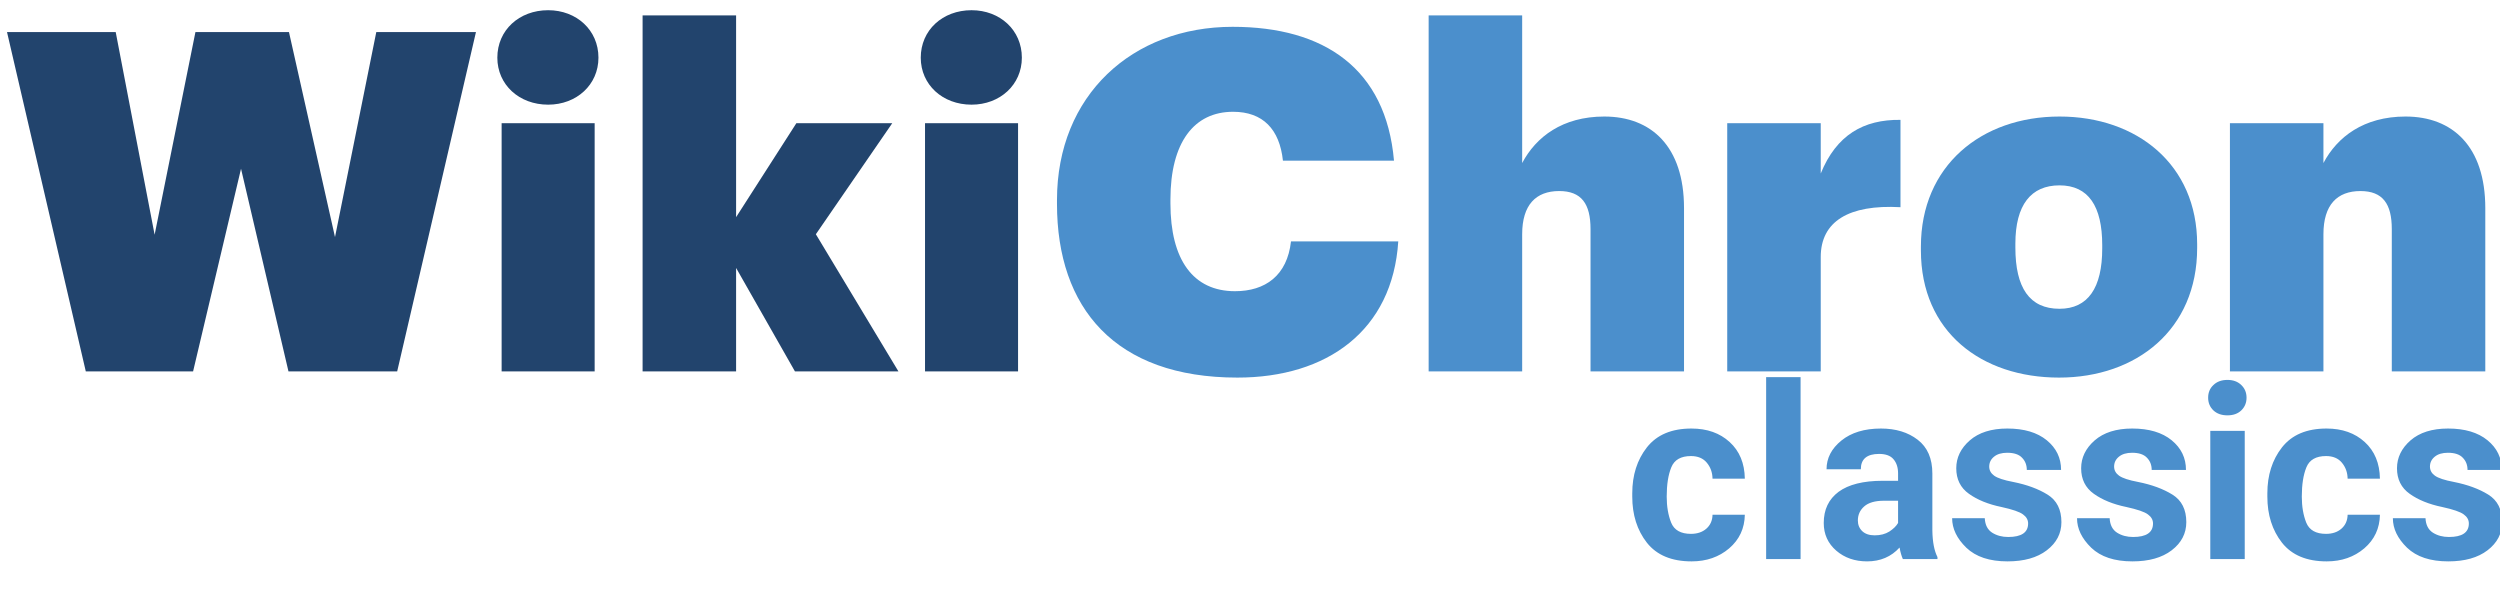
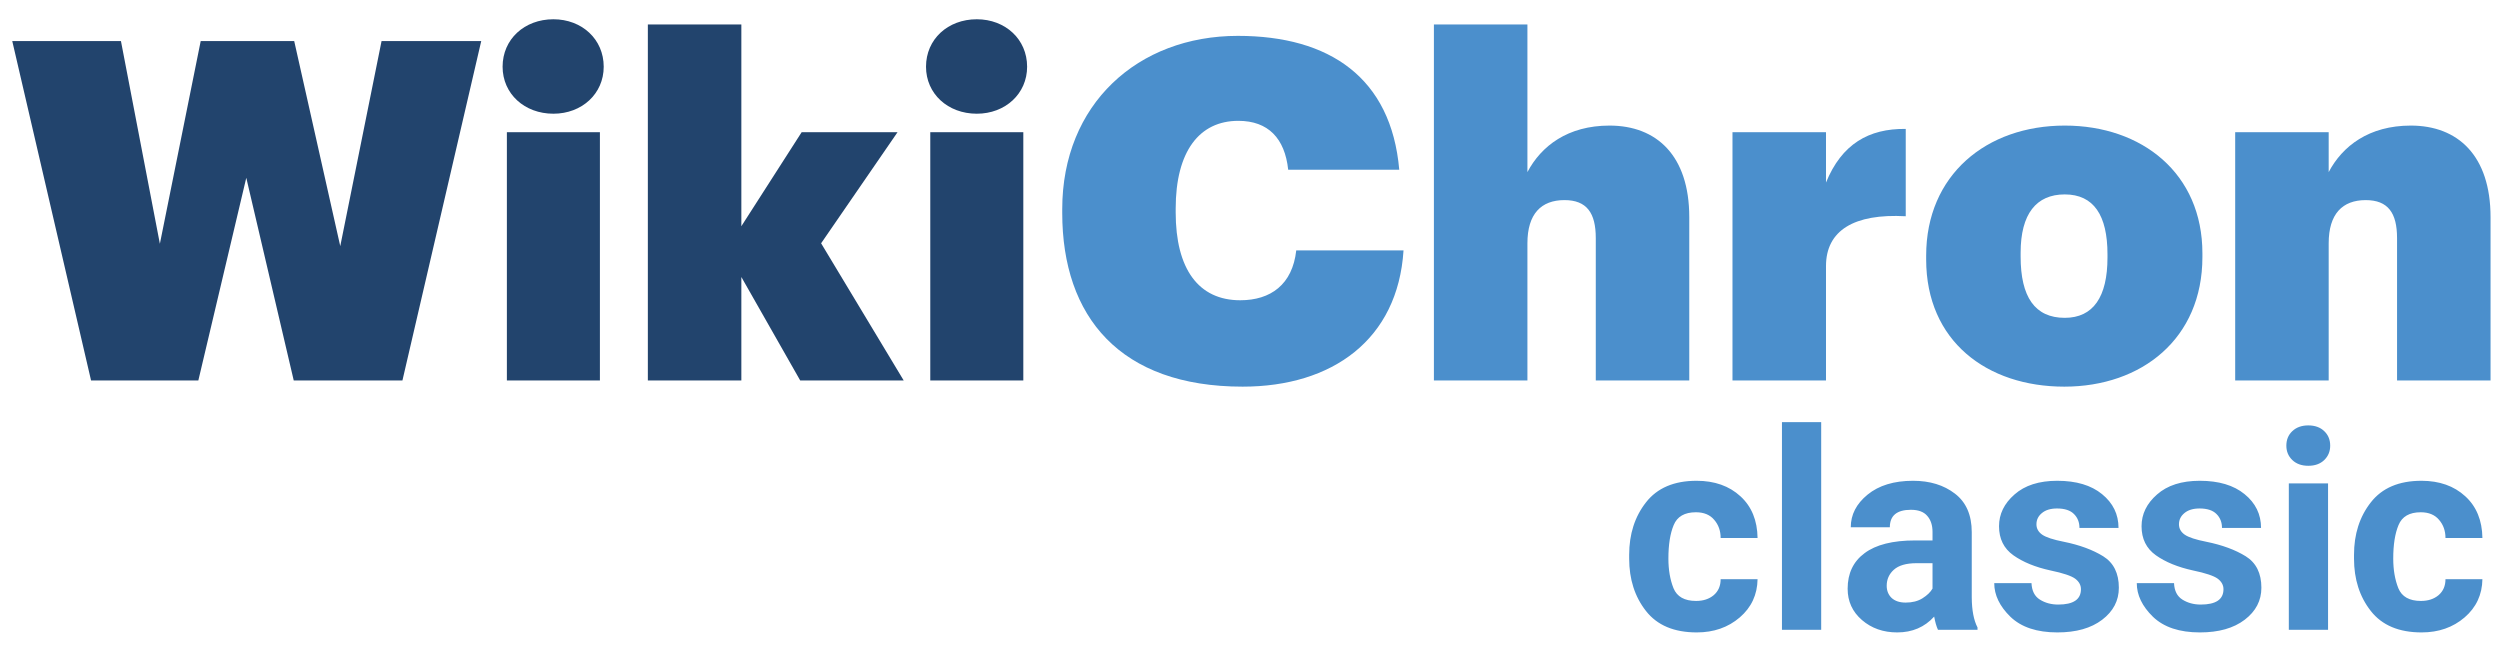
- <svg xmlns="http://www.w3.org/2000/svg" width="237px" height="57px" viewBox="0 0 237 57" version="1.1">
-   <defs />
-   <g id="Diseño" stroke="none" stroke-width="1" fill="none" fill-rule="evenodd">
+ <svg xmlns="http://www.w3.org/2000/svg" width="237px" height="63px" viewBox="0 0 237 57" version="1.1" id="svg2">
+   <defs id="defs8" />
+   <g id="Diseño" stroke-width="1" stroke="none" fill-rule="evenodd" fill="none">
    <g id="home_previa" transform="translate(-200, -439)">
      <g id="classic" transform="translate(160, 292)">
        <g id="tipo-logo" transform="translate(40, 147)">
-           <polygon id="Fill-14" fill="#22446D" points="0.664 3.037 10.968 3.037 14.658 22.252 18.528 3.037 27.393 3.037 31.758 22.476 35.673 3.037 45.122 3.037 37.652 35.211 27.348 35.211 22.849 15.997 18.304 35.211 8.134 35.211" />
-           <path d="M47.554,35.211 L56.373,35.211 L56.373,11.677 L47.554,11.677 L47.554,35.211 Z M47.148,5.467 C47.148,2.858 49.218,0.968 51.964,0.968 C54.663,0.968 56.733,2.858 56.733,5.467 C56.733,8.032 54.663,9.922 51.964,9.922 C49.218,9.922 47.148,8.032 47.148,5.467 Z" id="Fill-16" fill="#22446D" />
-           <polygon id="Fill-18" fill="#22446D" points="60.918 1.462 69.782 1.462 69.782 20.587 75.497 11.677 84.587 11.677 77.343 22.206 85.173 35.211 75.362 35.211 69.782 25.401 69.782 35.211 60.918 35.211" />
-           <path d="M87.692,35.211 L96.512,35.211 L96.512,11.677 L87.692,11.677 L87.692,35.211 Z M87.288,5.467 C87.288,2.858 89.357,0.968 92.103,0.968 C94.802,0.968 96.872,2.858 96.872,5.467 C96.872,8.032 94.802,9.922 92.103,9.922 C89.357,9.922 87.288,8.032 87.288,5.467 Z" id="Fill-19" fill="#22446D" />
-           <path d="M100.202,19.326 L100.202,18.967 C100.202,9.022 107.356,2.542 116.851,2.542 C125.536,2.542 131.386,6.502 132.151,15.231 L121.622,15.231 C121.306,12.262 119.731,10.597 116.896,10.597 C113.207,10.597 110.957,13.476 110.957,18.922 L110.957,19.281 C110.957,24.637 113.116,27.606 117.077,27.606 C119.956,27.606 122.026,26.121 122.386,22.882 L132.556,22.882 C132.016,31.341 125.806,35.796 117.302,35.796 C105.692,35.796 100.202,29.181 100.202,19.326" id="Fill-20" fill="#4B8FCC" />
-           <path d="M135.436,1.462 L144.302,1.462 L144.302,15.457 C145.607,12.982 148.125,11.047 152.087,11.047 C156.542,11.047 159.645,13.882 159.645,19.732 L159.645,35.211 L150.782,35.211 L150.782,21.712 C150.782,19.326 149.927,18.111 147.811,18.111 C145.607,18.111 144.302,19.417 144.302,22.206 L144.302,35.211 L135.436,35.211 L135.436,1.462 Z" id="Fill-21" fill="#4B8FCC" />
-           <path d="M163.741,11.677 L172.606,11.677 L172.606,16.447 C174.091,12.802 176.656,11.318 180.166,11.363 L180.166,19.642 C175.261,19.371 172.606,20.991 172.606,24.366 L172.606,35.211 L163.741,35.211 L163.741,11.677 Z" id="Fill-22" fill="#4B8FCC" />
-           <path d="M199.291,23.557 L199.291,23.242 C199.291,19.552 197.986,17.572 195.241,17.572 C192.542,17.572 191.057,19.417 191.057,23.107 L191.057,23.467 C191.057,27.291 192.406,29.272 195.241,29.272 C197.94,29.272 199.291,27.291 199.291,23.557 M182.102,23.737 L182.102,23.376 C182.102,15.727 187.816,11.047 195.241,11.047 C202.576,11.047 208.29,15.592 208.29,23.152 L208.29,23.512 C208.29,31.251 202.53,35.796 195.196,35.796 C187.861,35.796 182.102,31.477 182.102,23.737" id="Fill-23" fill="#4B8FCC" />
-           <path d="M211.397,11.677 L220.261,11.677 L220.261,15.457 C221.566,12.982 224.085,11.047 228.046,11.047 C232.5,11.047 235.606,13.882 235.606,19.732 L235.606,35.211 L226.742,35.211 L226.742,21.712 C226.742,19.326 225.886,18.112 223.77,18.112 C221.566,18.112 220.261,19.417 220.261,22.206 L220.261,35.211 L211.397,35.211 L211.397,11.677 Z" id="Fill-24" fill="#4B8FCC" />
-           <text id="classics" font-family="Roboto-Bold, Roboto" font-size="23" font-weight="bold" line-spacing="33" fill="#4B8FCC">
-             <tspan x="154.004" y="53">classics</tspan>
+           <g id="g3357" transform="translate(0.4982918,-2.141653)">
+             <polygon points="18.304,35.211 8.134,35.211 0.664,3.037 10.968,3.037 14.658,22.252 18.528,3.037 27.393,3.037 31.758,22.476 35.673,3.037 45.122,3.037 37.652,35.211 27.348,35.211 22.849,15.997 " id="Fill-14" style="fill:#22446d" />
+             <path id="Fill-16" d="m 47.554,35.211 8.819,0 0,-23.534 -8.819,0 0,23.534 z M 47.148,5.467 c 0,-2.609 2.07,-4.499 4.816,-4.499 2.699,0 4.769,1.89 4.769,4.499 0,2.565 -2.07,4.455 -4.769,4.455 -2.746,0 -4.816,-1.89 -4.816,-4.455 z" style="fill:#22446d" />
+             <polygon points="60.918,1.462 69.782,1.462 69.782,20.587 75.497,11.677 84.587,11.677 77.343,22.206 85.173,35.211 75.362,35.211 69.782,25.401 69.782,35.211 60.918,35.211 " id="Fill-18" style="fill:#22446d" />
+             <path id="Fill-19" d="m 87.692,35.211 8.82,0 0,-23.534 -8.82,0 0,23.534 z M 87.288,5.467 c 0,-2.609 2.069,-4.499 4.815,-4.499 2.699,0 4.769,1.89 4.769,4.499 0,2.565 -2.07,4.455 -4.769,4.455 -2.746,0 -4.815,-1.89 -4.815,-4.455 z" style="fill:#22446d" />
+             <path id="Fill-20" d="m 100.202,19.326 0,-0.359 c 0,-9.945 7.154,-16.425 16.649,-16.425 8.685,0 14.535,3.96 15.3,12.689 l -10.529,0 c -0.316,-2.969 -1.891,-4.634 -4.726,-4.634 -3.689,0 -5.939,2.879 -5.939,8.325 l 0,0.359 c 0,5.356 2.159,8.325 6.12,8.325 2.879,0 4.949,-1.485 5.309,-4.724 l 10.17,0 c -0.54,8.459 -6.75,12.914 -15.254,12.914 -11.61,0 -17.1,-6.615 -17.1,-16.47" style="fill:#4b8fcc" />
+             <path id="Fill-21" d="m 135.436,1.462 8.865,0 0,13.995 c 1.305,-2.475 3.824,-4.41 7.785,-4.41 4.455,0 7.559,2.835 7.559,8.685 l 0,15.479 -8.863,0 0,-13.499 c 0,-2.386 -0.856,-3.601 -2.971,-3.601 -2.205,0 -3.51,1.306 -3.51,4.095 l 0,13.005 -8.865,0 0,-33.749 z" style="fill:#4b8fcc" />
+             <path id="Fill-22" d="m 163.741,11.677 8.865,0 0,4.77 c 1.485,-3.645 4.05,-5.129 7.56,-5.084 l 0,8.279 c -4.905,-0.271 -7.56,1.349 -7.56,4.724 l 0,10.845 -8.865,0 0,-23.534 z" style="fill:#4b8fcc" />
+             <path id="Fill-23" d="m 199.291,23.557 0,-0.315 c 0,-3.69 -1.305,-5.67 -4.05,-5.67 -2.699,0 -4.184,1.845 -4.184,5.535 l 0,0.36 c 0,3.824 1.349,5.805 4.184,5.805 2.699,0 4.05,-1.981 4.05,-5.715 m -17.189,0.18 0,-0.361 c 0,-7.649 5.714,-12.329 13.139,-12.329 7.335,0 13.049,4.545 13.049,12.105 l 0,0.36 c 0,7.739 -5.76,12.284 -13.094,12.284 -7.335,0 -13.094,-4.319 -13.094,-12.059" style="fill:#4b8fcc" />
+             <path id="Fill-24" d="m 211.397,11.677 8.864,0 0,3.78 c 1.306,-2.475 3.825,-4.41 7.785,-4.41 4.455,0 7.56,2.835 7.56,8.685 l 0,15.479 -8.864,0 0,-13.499 c 0,-2.386 -0.856,-3.6 -2.971,-3.6 -2.204,0 -3.51,1.305 -3.51,4.094 l 0,13.005 -8.864,0 0,-23.534 z" style="fill:#4b8fcc" />
+           </g>
+           <text id="text23" font-size="23" font-weight="bold" line-spacing="33" x="-0.401" style="font-style:normal;font-variant:normal;font-weight:bold;font-stretch:normal;font-size:26.25px;line-height:125%;font-family:Roboto-Bold, Roboto;-inkscape-font-specification:'Roboto-Bold, Roboto, Bold';text-align:start;writing-mode:lr-tb;text-anchor:start;fill:#4b8fcc" y="3.702">
+             <tspan x="153.603" y="56.702" id="tspan25" style="font-style:normal;font-variant:normal;font-weight:bold;font-stretch:normal;font-size:26.25px;line-height:125%;font-family:Roboto-Bold, Roboto;-inkscape-font-specification:'Roboto-Bold, Roboto, Bold';text-align:start;writing-mode:lr-tb;text-anchor:start">classic</tspan>
          </text>
        </g>
      </g>
    </g>
  </g>
</svg>
